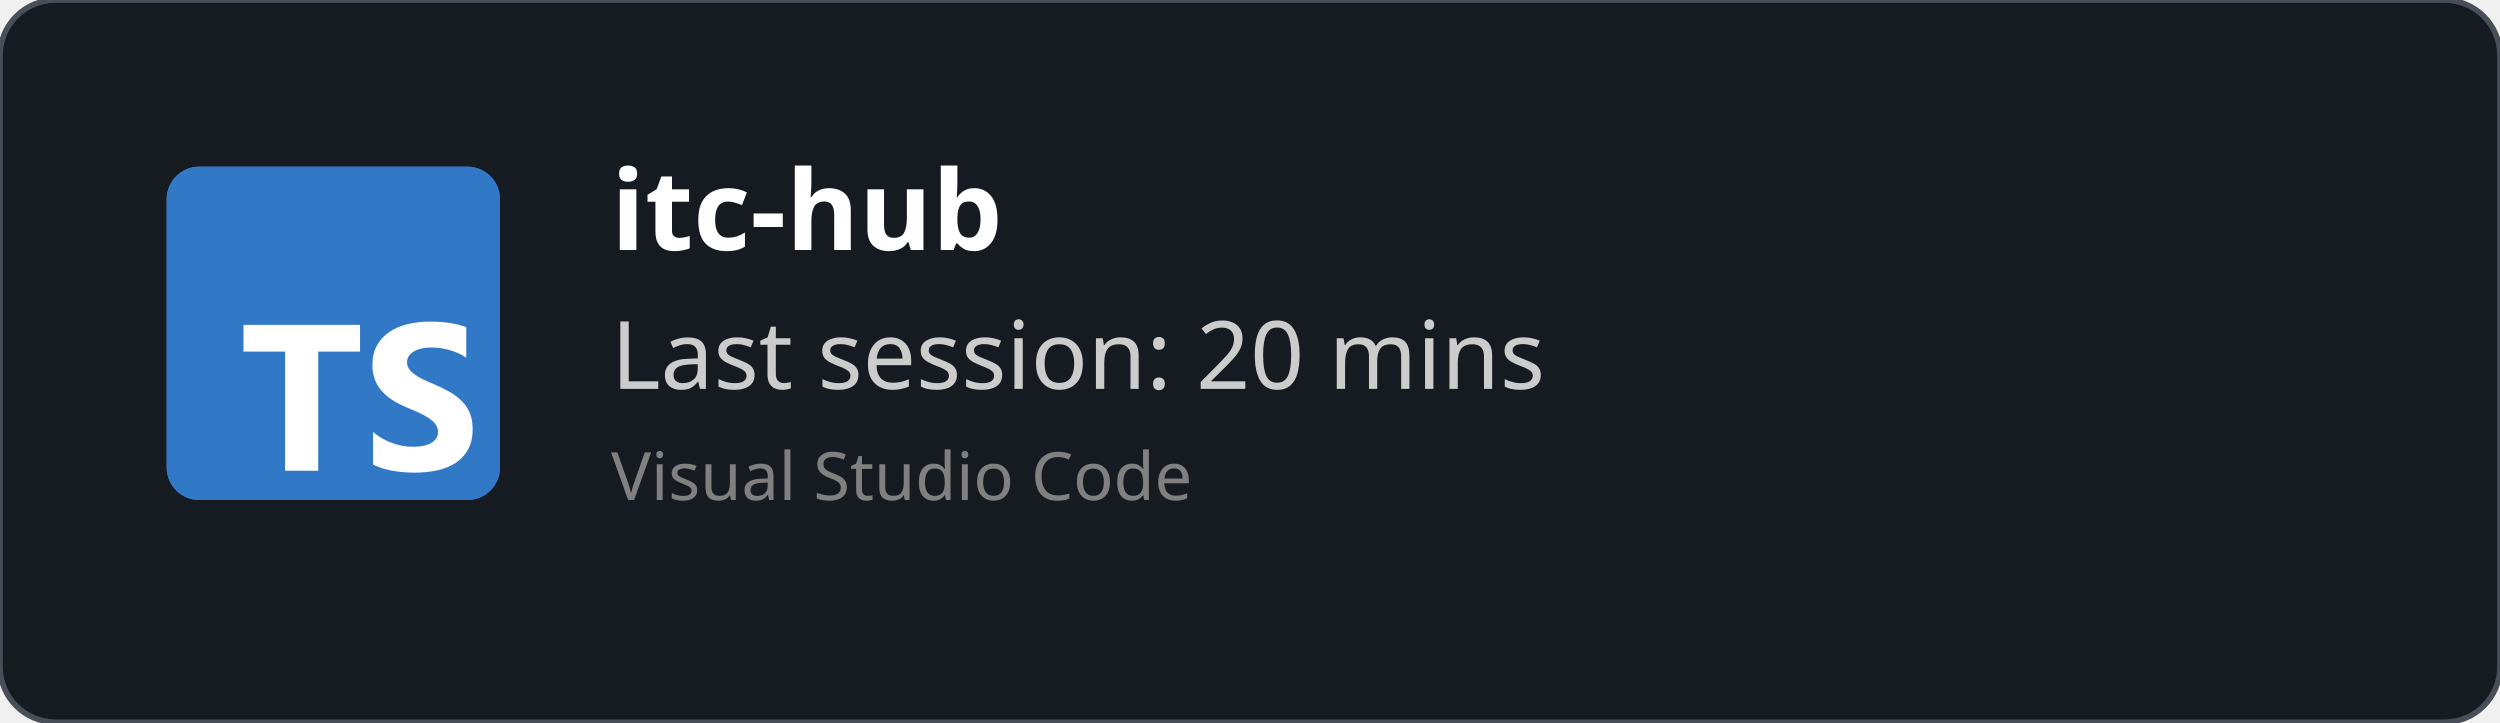
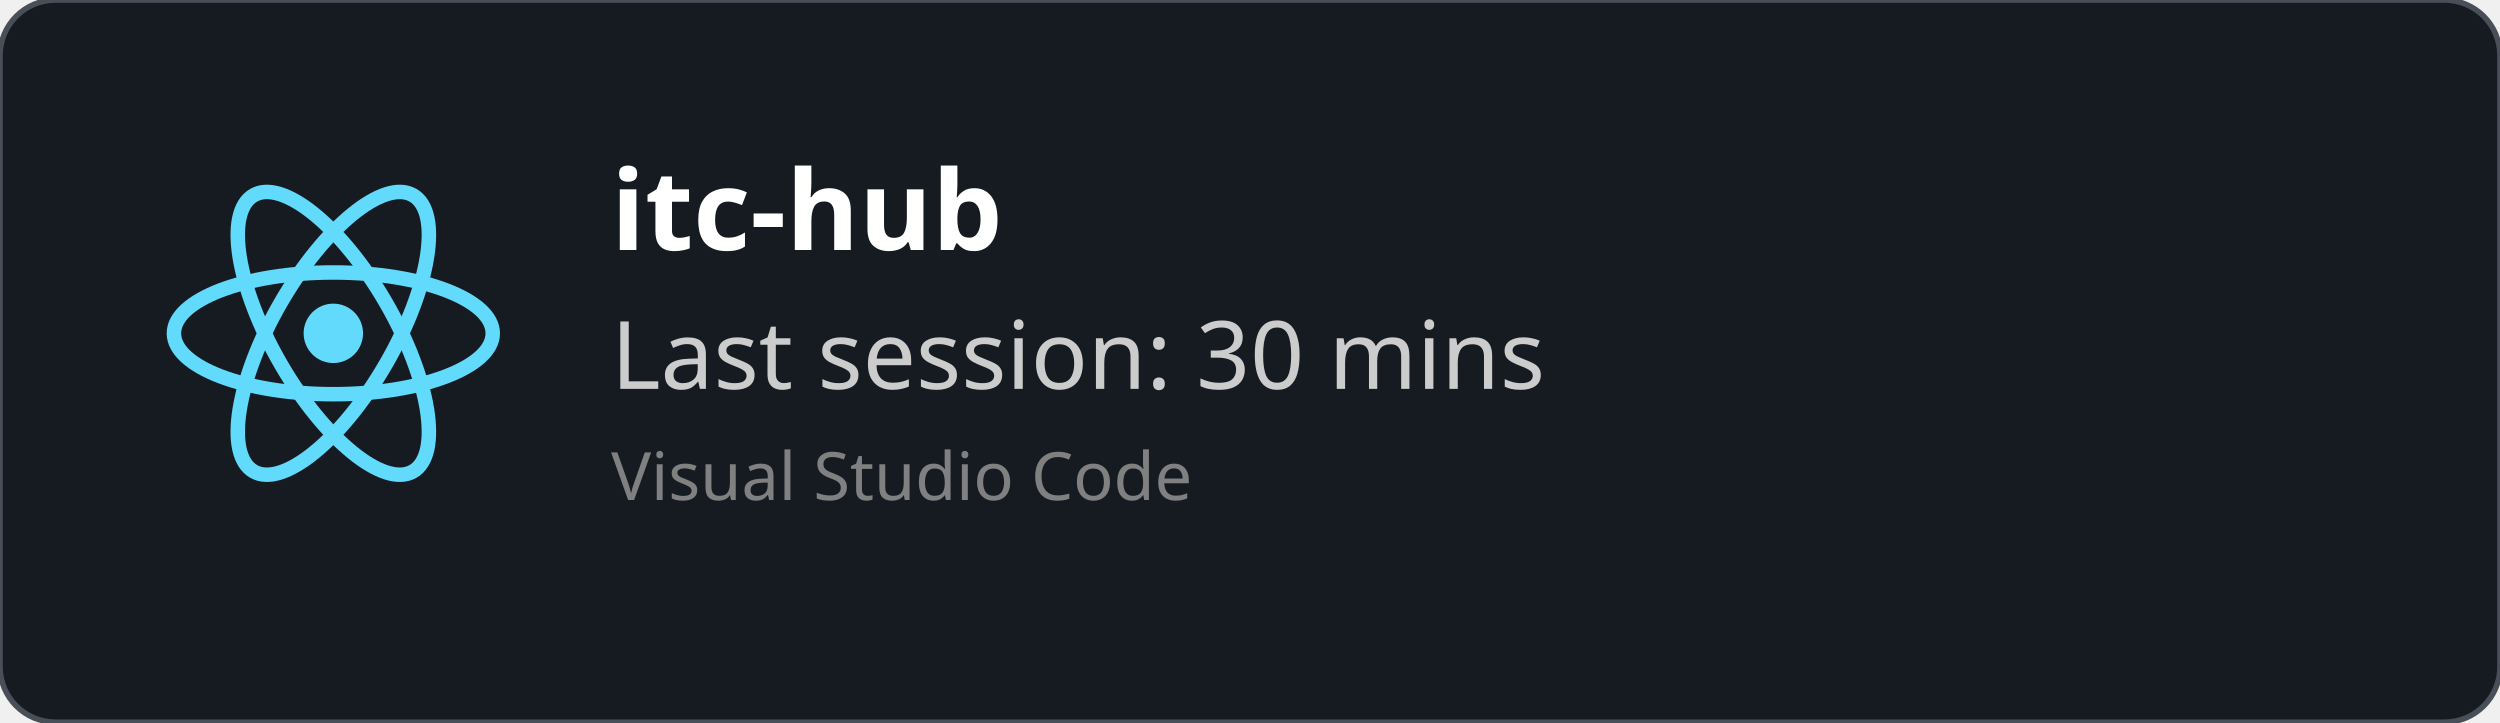
<svg xmlns="http://www.w3.org/2000/svg" width="450" height="130" viewBox="0 0 450 130" fill="none" role="img">
  <style>
    *{
        font-family: 'Segoe UI', Ubuntu, monospace
    }
    </style>
  <defs>
    <clipPath id="horizontalClip" x="20" y="20" width="500" height="200">
      <rect x="90" y="20" width="300" height="50" />
    </clipPath>
  </defs>
  <rect width="450" height="130" fill="rgba(22,27,34)" stroke="#484f58" stroke-width="1" fill-opacity="1" stroke-opacity="1" x="0" y="0" rx="10px" ry="10px">
    </rect>
-   <svg fill="none" height="60" viewBox="0 0 512 512" width="60" x="30" y="30">
-     <rect fill="#3178c6" height="512" rx="50" width="512" />
-     <rect fill="#3178c6" height="512" rx="50" width="512" />
-     <path clip-rule="evenodd" d="m316.939 407.424v50.061c8.138 4.172 17.763 7.3 28.875 9.386s22.823 3.129 35.135 3.129c11.999 0 23.397-1.147 34.196-3.442 10.799-2.294 20.268-6.075 28.406-11.342 8.138-5.266 14.581-12.15 19.328-20.65s7.121-19.007 7.121-31.522c0-9.074-1.356-17.026-4.069-23.857s-6.625-12.906-11.738-18.225c-5.112-5.319-11.242-10.091-18.389-14.315s-15.207-8.213-24.18-11.967c-6.573-2.712-12.468-5.345-17.685-7.9-5.217-2.556-9.651-5.163-13.303-7.822-3.652-2.66-6.469-5.476-8.451-8.448-1.982-2.973-2.974-6.336-2.974-10.091 0-3.441.887-6.544 2.661-9.308s4.278-5.136 7.512-7.118c3.235-1.981 7.199-3.52 11.894-4.615 4.696-1.095 9.912-1.642 15.651-1.642 4.173 0 8.581.313 13.224.938 4.643.626 9.312 1.591 14.008 2.894 4.695 1.304 9.259 2.947 13.694 4.928 4.434 1.982 8.529 4.276 12.285 6.884v-46.776c-7.616-2.92-15.937-5.084-24.962-6.492s-19.381-2.112-31.066-2.112c-11.895 0-23.163 1.278-33.805 3.833s-20.006 6.544-28.093 11.967c-8.086 5.424-14.476 12.333-19.171 20.729-4.695 8.395-7.043 18.433-7.043 30.114 0 14.914 4.304 27.638 12.912 38.172 8.607 10.533 21.675 19.45 39.204 26.751 6.886 2.816 13.303 5.579 19.25 8.291s11.086 5.528 15.415 8.448c4.33 2.92 7.747 6.101 10.252 9.543 2.504 3.441 3.756 7.352 3.756 11.733 0 3.233-.783 6.231-2.348 8.995s-3.939 5.162-7.121 7.196-7.147 3.624-11.894 4.771c-4.748 1.148-10.303 1.721-16.668 1.721-10.851 0-21.597-1.903-32.24-5.71-10.642-3.806-20.502-9.516-29.579-17.13zm-84.159-123.342h64.22v-41.082h-179v41.082h63.906v182.918h50.874z" fill="#fff" fill-rule="evenodd" />
+   <svg height="60" width="60" x="30" y="30" viewBox="-11.5 -10.232 23 20.463">
+     <circle cx="0" cy="0" r="2.05" fill="#61dafb" />
+     <g stroke="#61dafb" stroke-width="1" fill="none">
+       <ellipse rx="11" ry="4.2" />
+       <ellipse rx="11" ry="4.2" transform="rotate(60)" />
+       <ellipse rx="11" ry="4.2" transform="rotate(120)" />
+     </g>
  </svg>
  <text x="110" y="45" font-size="20" clip-path="url(#horizontalClip)" font-weight="bold" font-family="Ubuntu" fill="white">
    itc-hub
    </text>
  <text x="110" y="70" font-size="17px" font-family="Ubuntu" fill="#ccc">
-     Last session: 20 mins
+     Last session: 30 mins
    </text>
  <text x="110" y="90" font-size="12px" font-family="Ubuntu" fill="grey">
    Visual Studio Code
    </text>
</svg>
